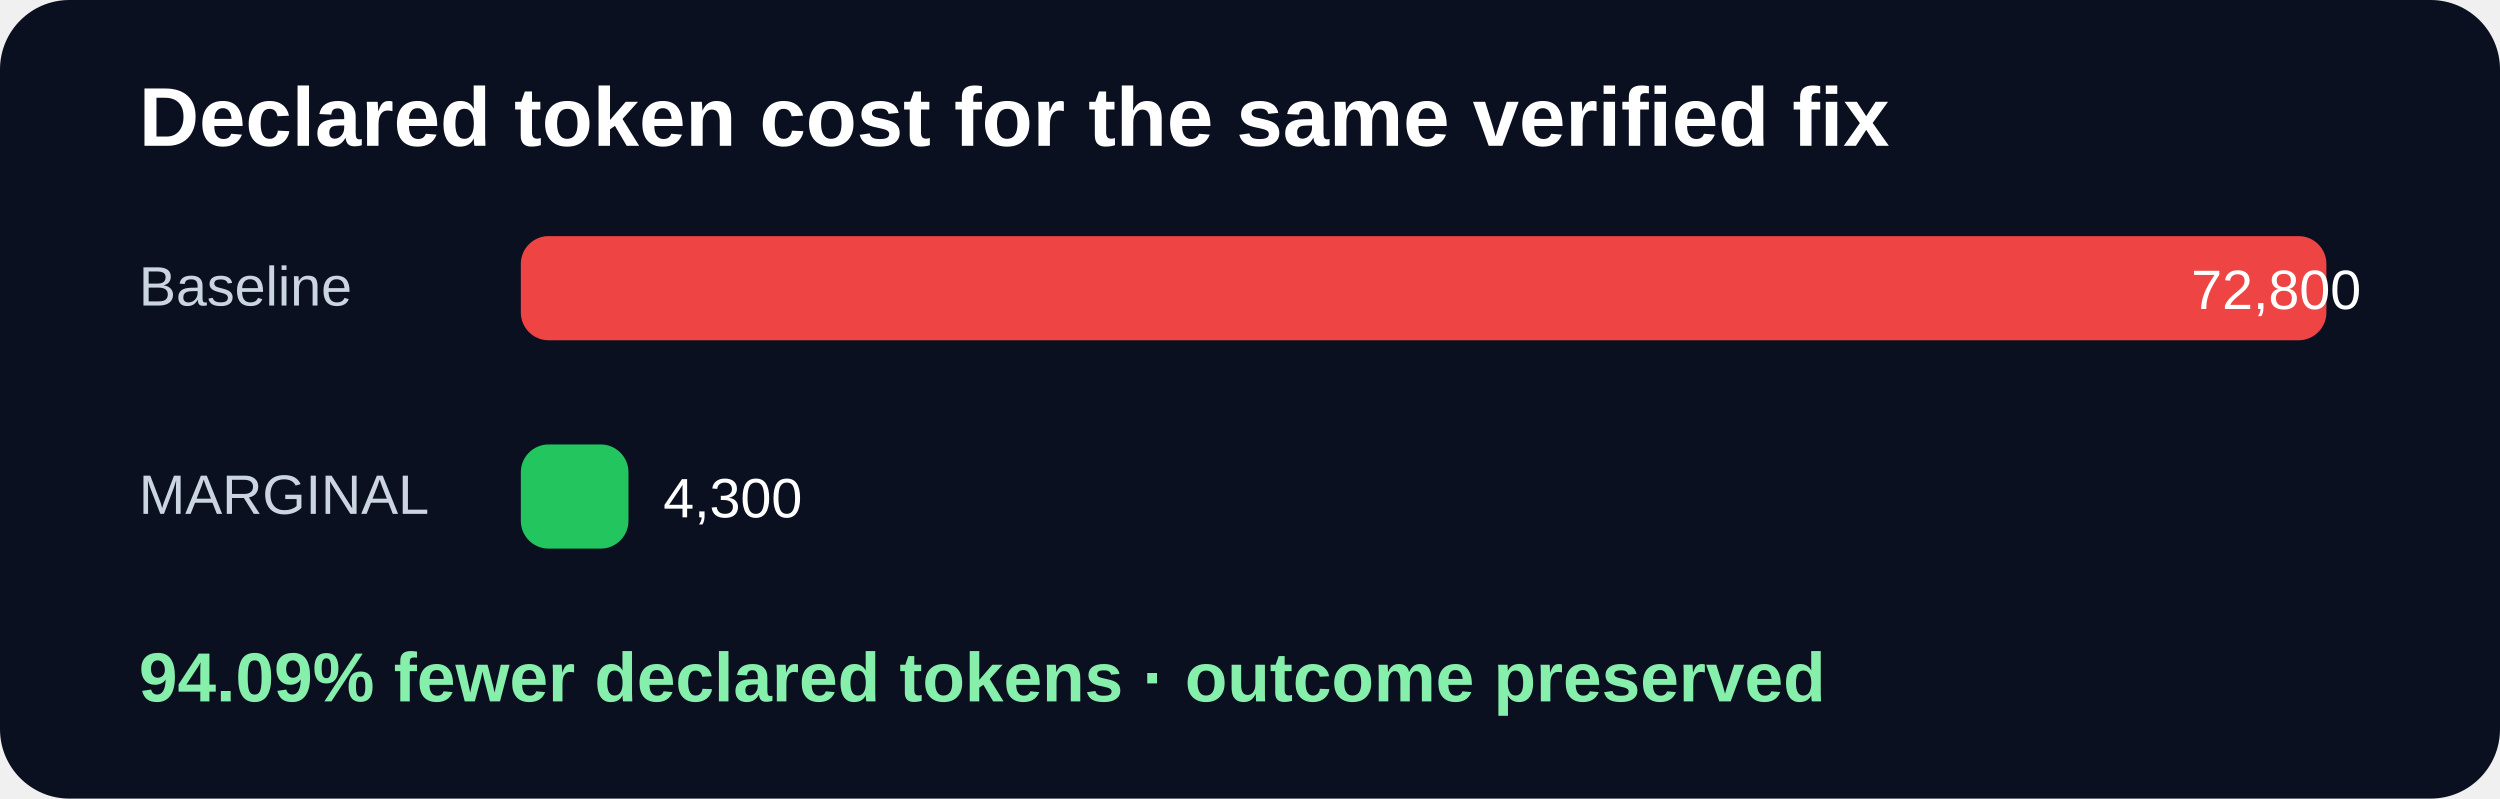
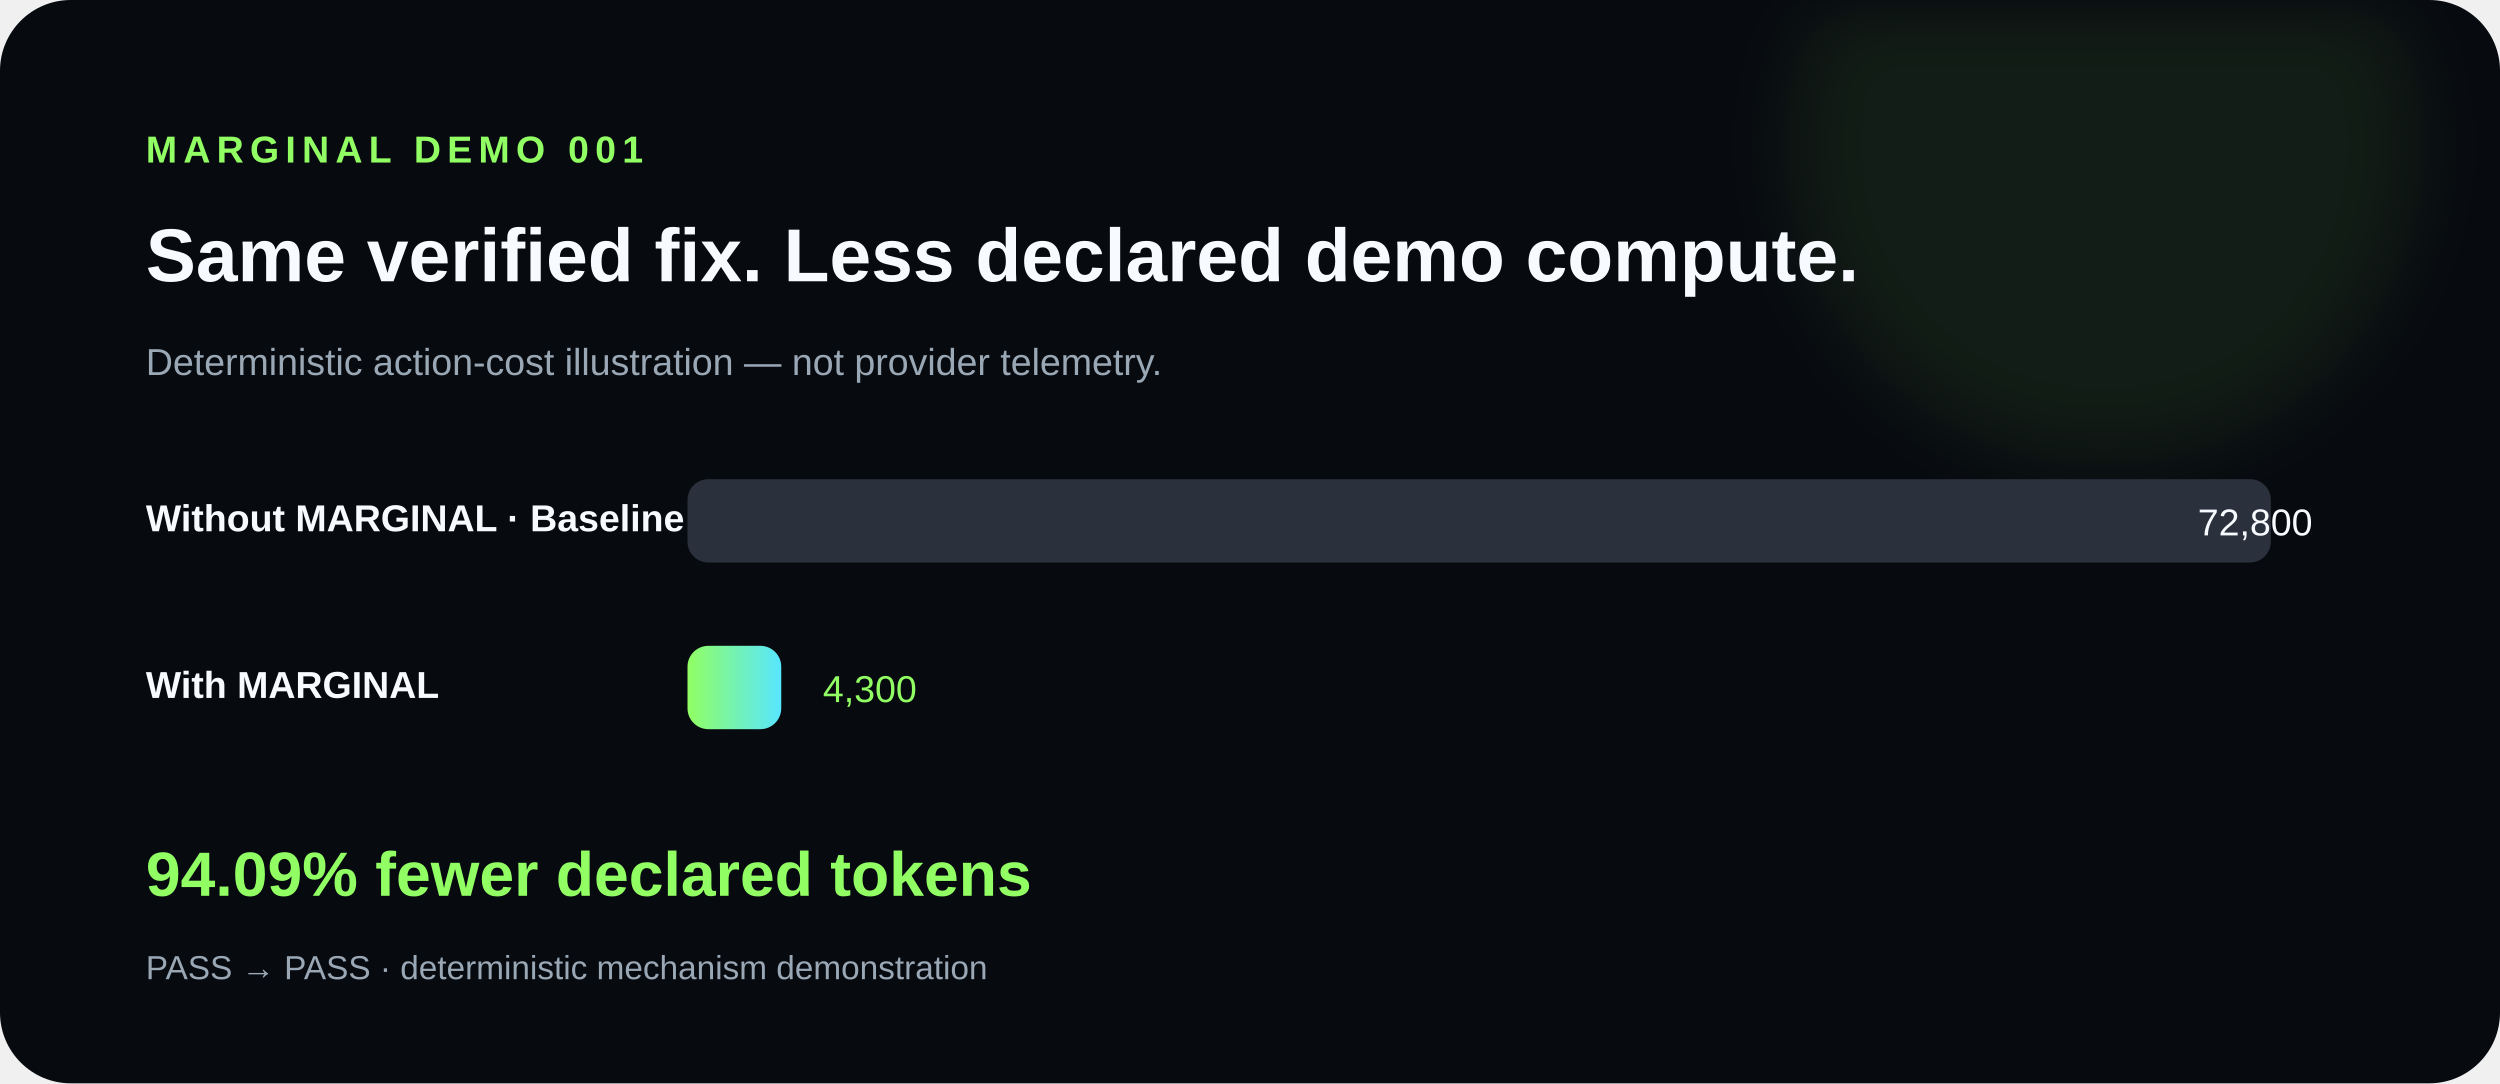
- <svg xmlns="http://www.w3.org/2000/svg" width="720" height="230" viewBox="0 0 720 230" role="img" aria-label="Baseline versus MARGINAL token use">
-   <rect width="720" height="230" rx="20" fill="#0b1020" />
-   <text x="40" y="42" fill="#ffffff" font-family="Arial, sans-serif" font-size="24" font-weight="700">
- Declared token cost for the same verified fix</text>
-   <text x="40" y="88" fill="#cbd5e1" font-family="Arial, sans-serif" font-size="16">Baseline</text>
-   <rect x="150" y="68" width="520" height="30" rx="8" fill="#ef4444" />
-   <text x="680" y="89" text-anchor="end" fill="#ffffff" font-family="Arial, sans-serif" font-size="16">
- 72,800</text>
-   <text x="40" y="148" fill="#cbd5e1" font-family="Arial, sans-serif" font-size="16">MARGINAL</text>
-   <rect x="150" y="128" width="31" height="30" rx="8" fill="#22c55e" />
-   <text x="191" y="149" fill="#ffffff" font-family="Arial, sans-serif" font-size="16">
- 4,300</text>
-   <text x="40" y="202" fill="#86efac" font-family="Arial, sans-serif" font-size="20" font-weight="700">
- 94.09% fewer declared tokens · outcome preserved</text>
+ <svg xmlns="http://www.w3.org/2000/svg" width="1200" height="520" viewBox="0 0 1200 520" role="img" aria-label="Without MARGINAL versus MARGINAL deterministic declared token cost">
+   <defs>
+     <linearGradient id="g" x1="0" x2="1">
+       <stop stop-color="#91ff63" />
+       <stop offset="1" stop-color="#58e6ff" />
+     </linearGradient>
+     <filter id="glow">
+       <feGaussianBlur stdDeviation="18" />
+     </filter>
+   </defs>
+   <rect width="1200" height="520" rx="34" fill="#070a0f" />
+   <circle cx="1010" cy="70" r="150" fill="#91ff63" opacity=".08" filter="url(#glow)" />
+   <text x="70" y="78" fill="#91ff63" font-family="Arial,sans-serif" font-size="18" font-weight="700" letter-spacing="3">MARGINAL DEMO 001</text>
+   <text x="70" y="135" fill="#f7fbff" font-family="Arial,sans-serif" font-size="36" font-weight="700">Same verified fix. Less declared demo compute.</text>
+   <text x="70" y="180" fill="#9aa7b5" font-family="Arial,sans-serif" font-size="18">Deterministic action-cost illustration — not provider telemetry.</text>
+   <text x="70" y="255" fill="#f7fbff" font-family="Arial,sans-serif" font-size="18" font-weight="700">Without MARGINAL · Baseline</text>
+   <rect x="330" y="230" width="760" height="40" rx="10" fill="#2a313c" />
+   <text x="1110" y="257" text-anchor="end" fill="#f7fbff" font-family="Arial,sans-serif" font-size="18">72,800</text>
+   <text x="70" y="335" fill="#f7fbff" font-family="Arial,sans-serif" font-size="18" font-weight="700">With MARGINAL</text>
+   <rect x="330" y="310" width="45" height="40" rx="10" fill="url(#g)" />
+   <text x="395" y="337" fill="#91ff63" font-family="Arial,sans-serif" font-size="18">4,300</text>
+   <text x="70" y="430" fill="#91ff63" font-family="Arial,sans-serif" font-size="30" font-weight="700">94.09% fewer declared tokens</text>
+   <text x="70" y="470" fill="#9aa7b5" font-family="Arial,sans-serif" font-size="16">PASS → PASS · deterministic mechanism demonstration</text>
</svg>
